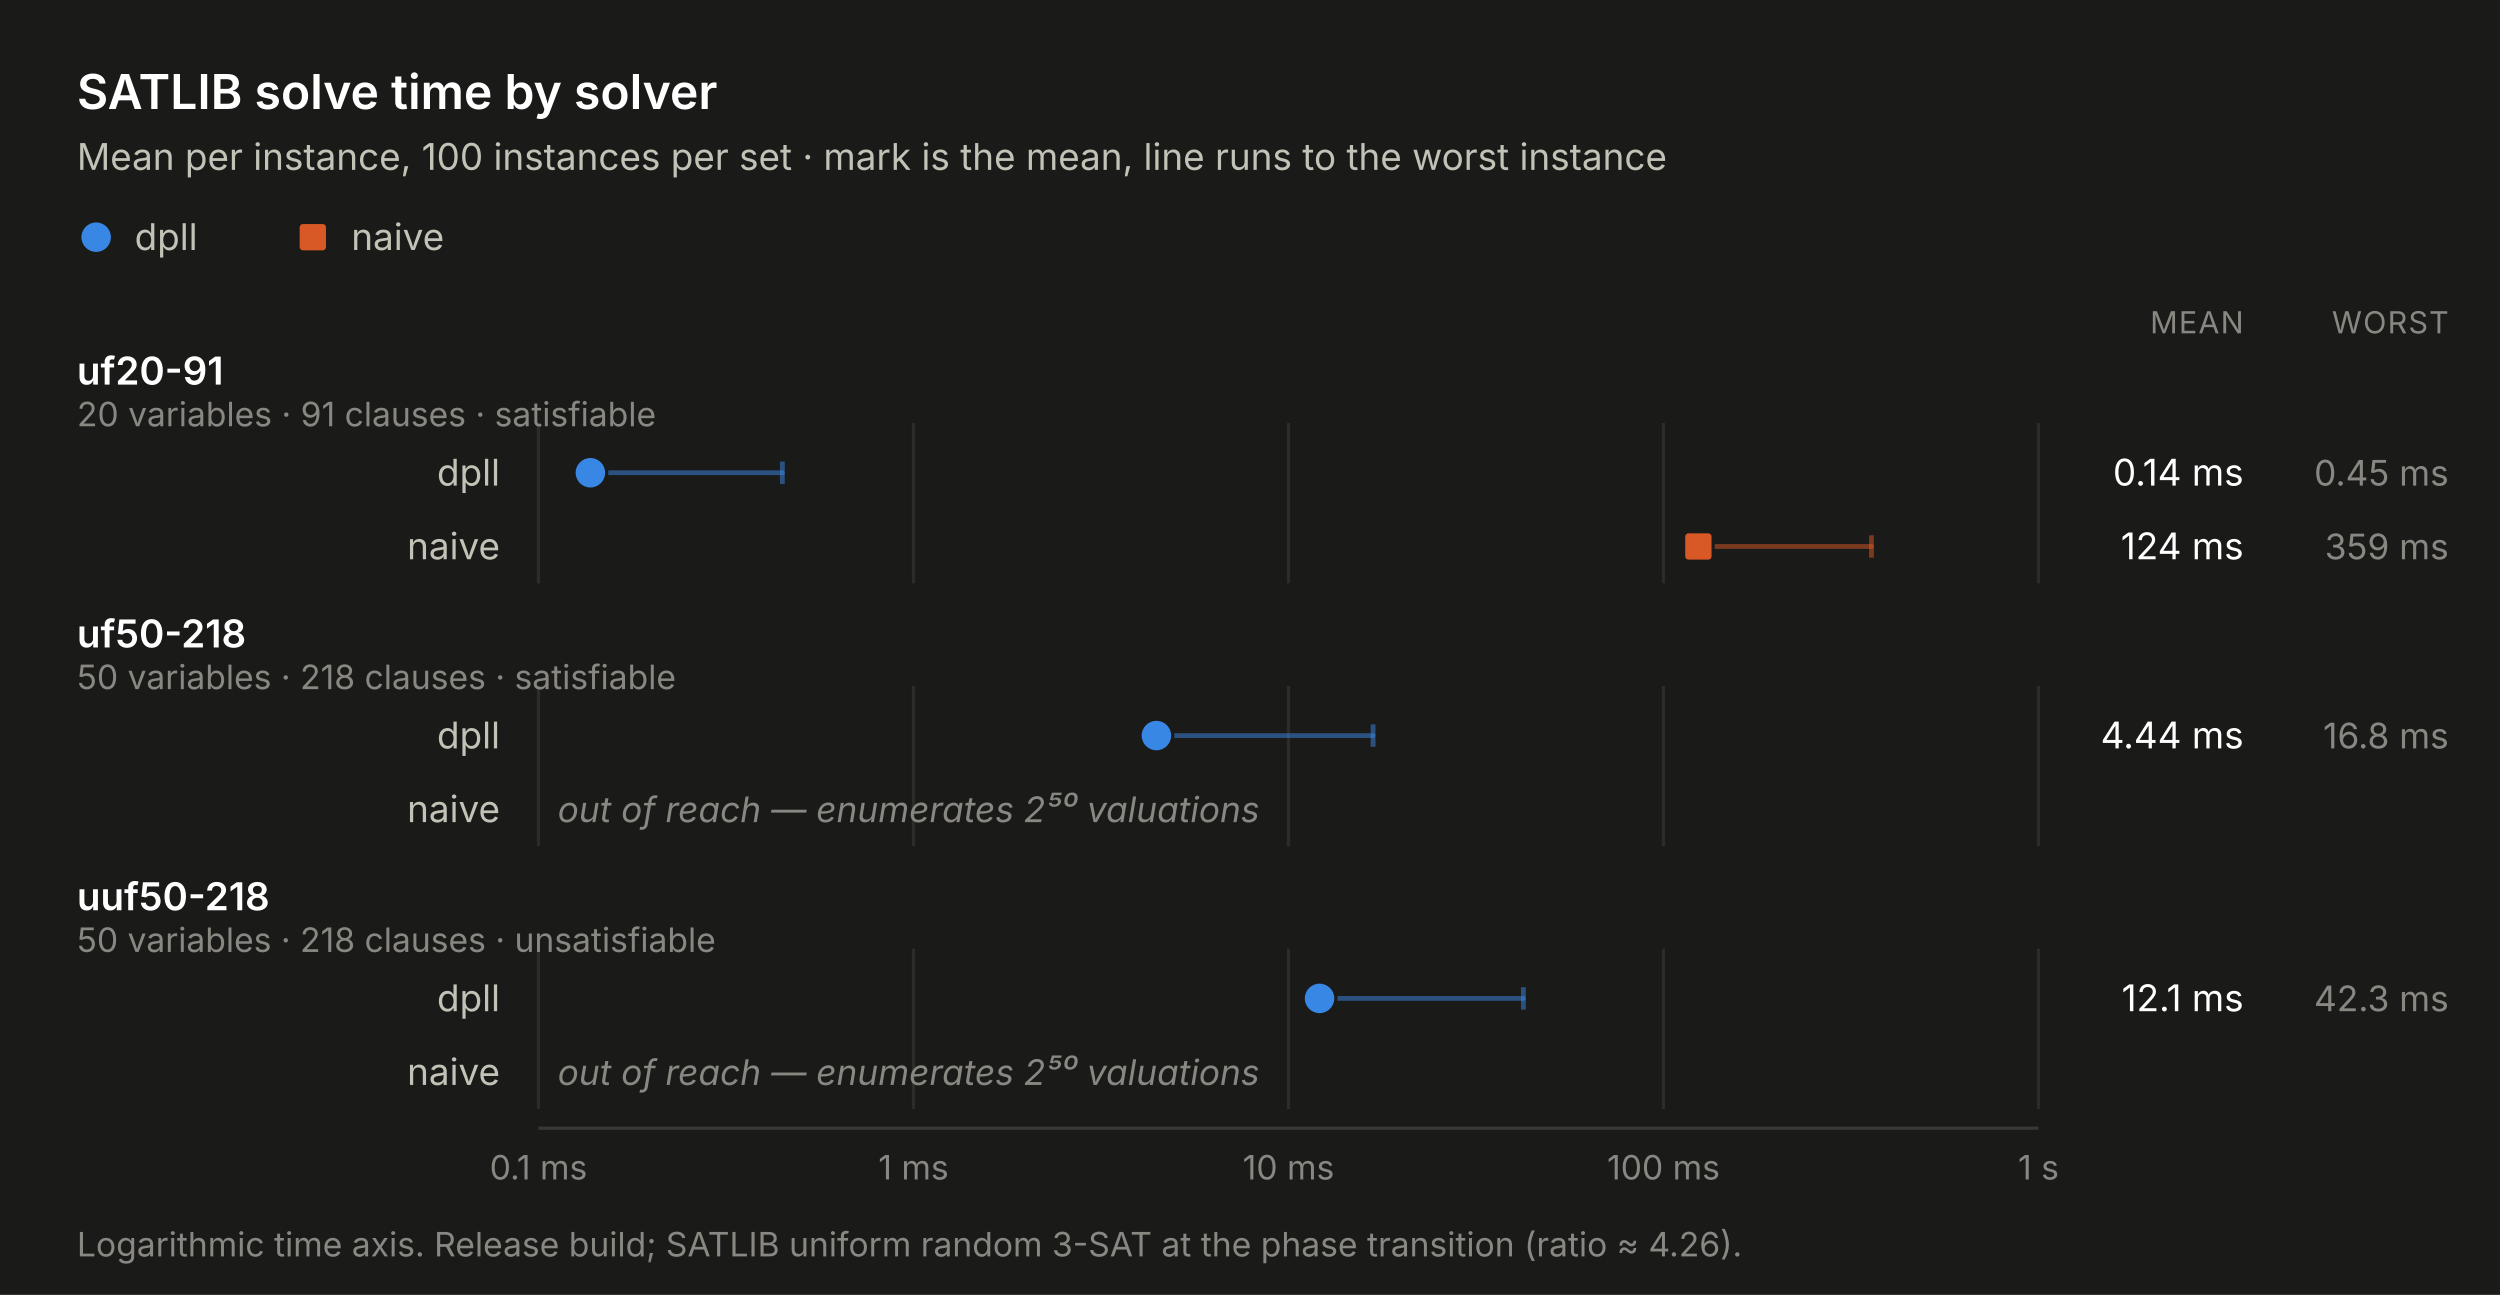
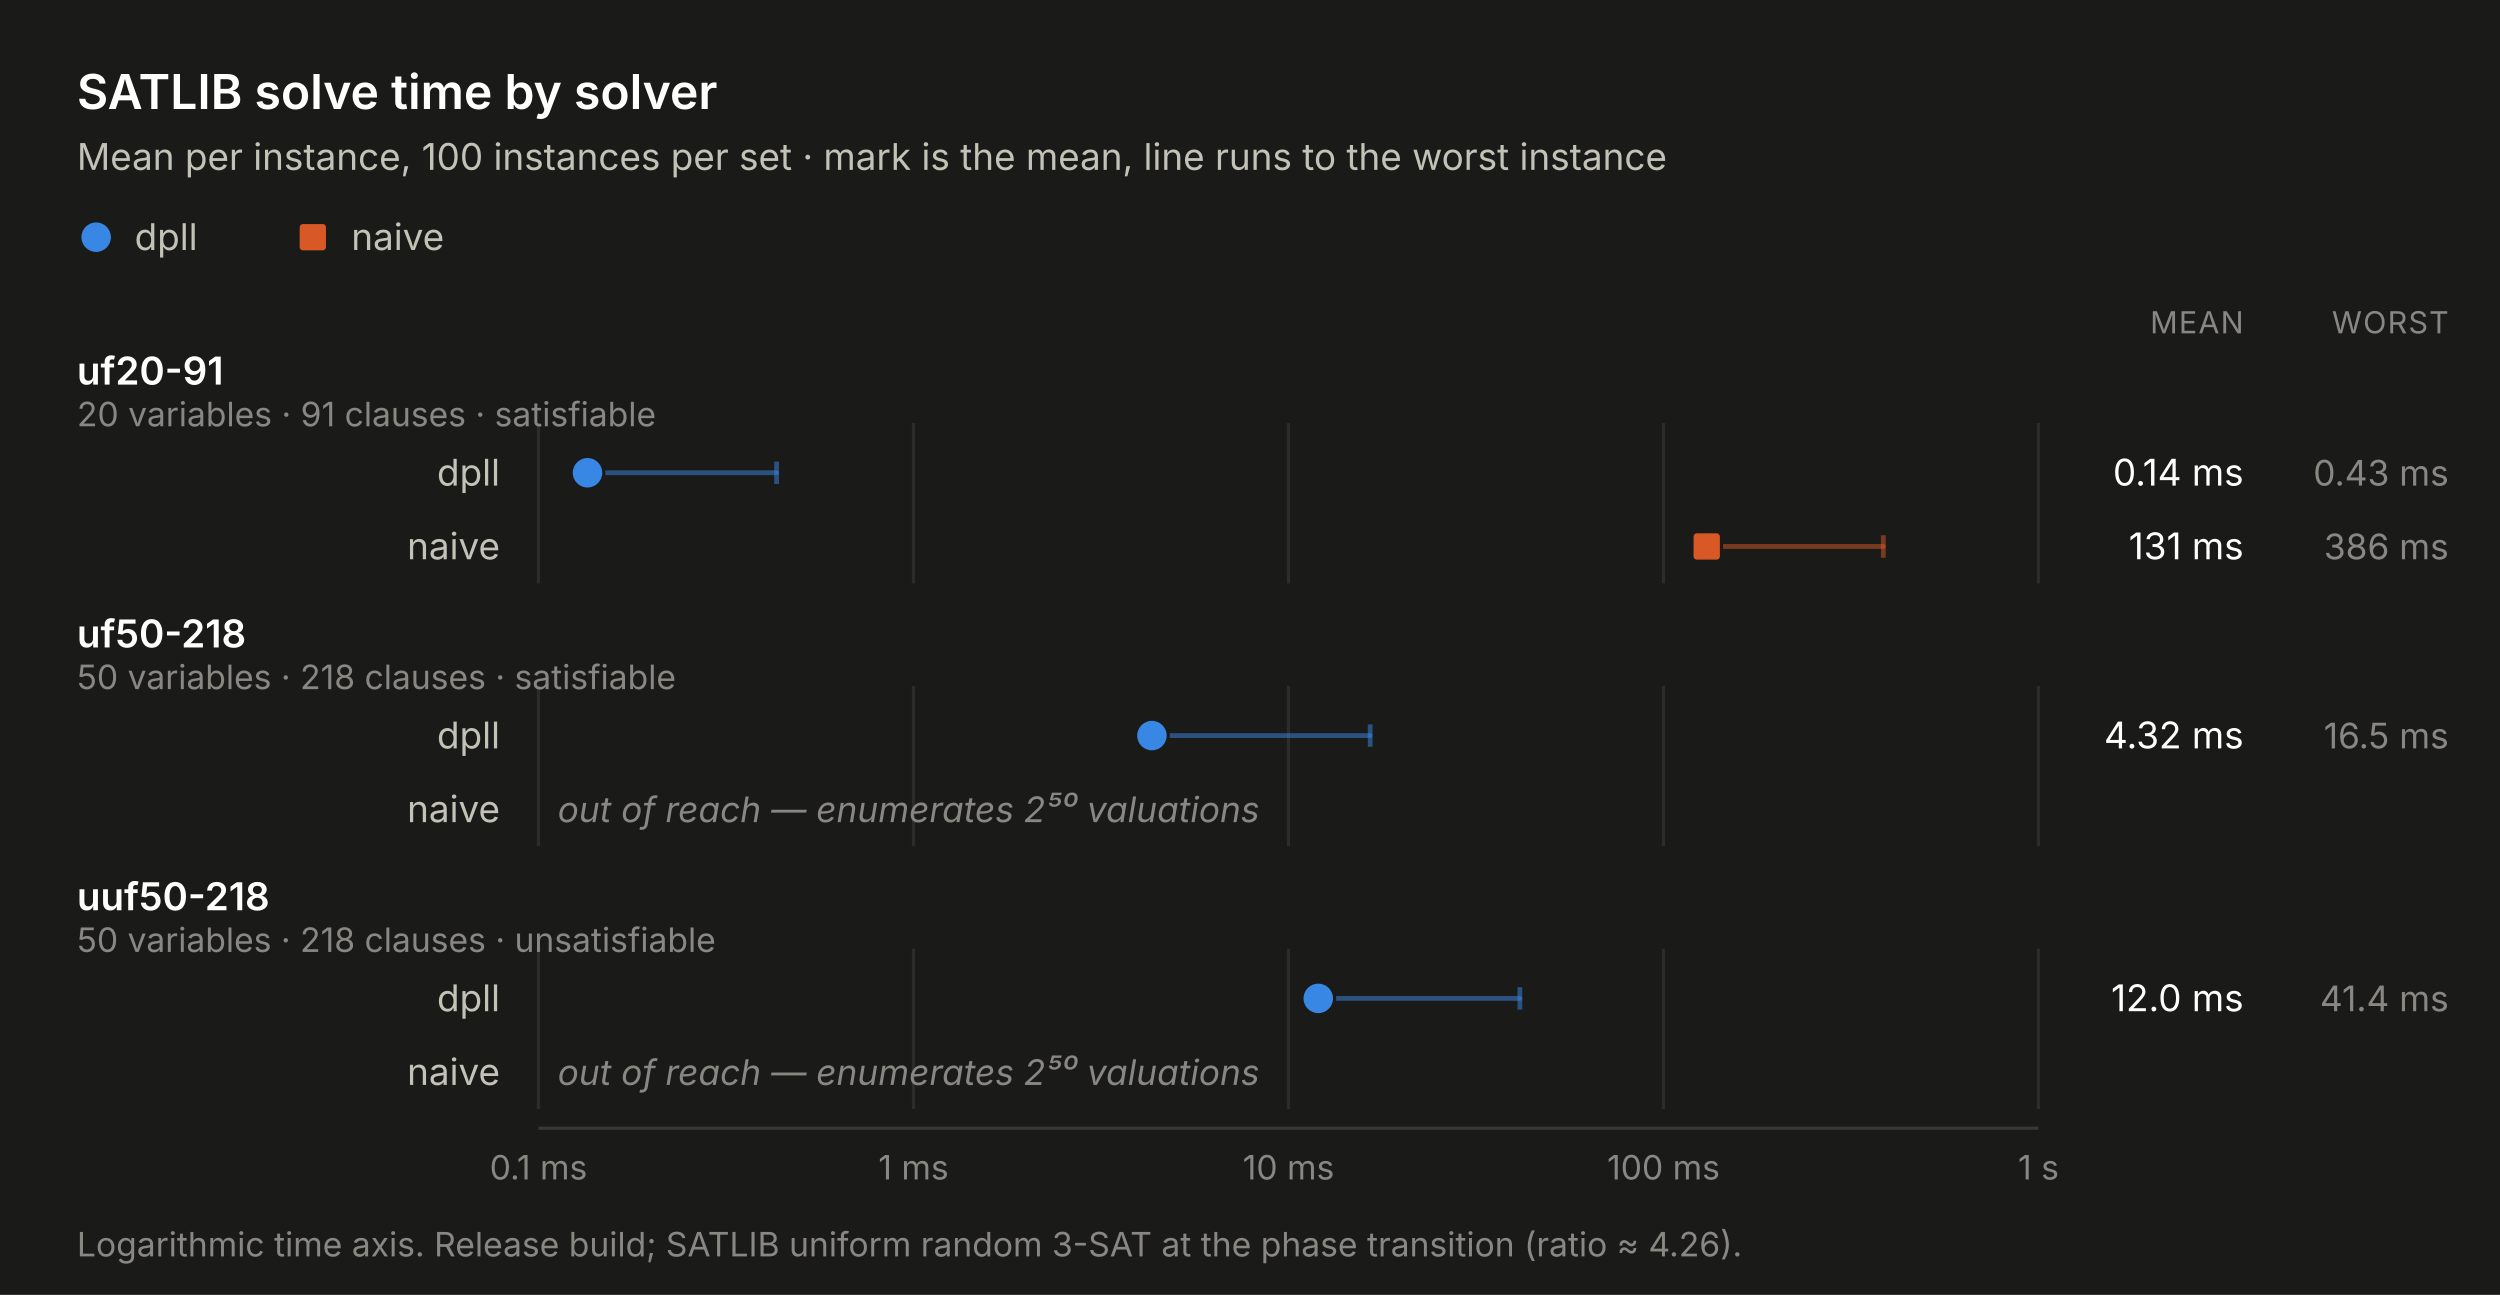
<svg xmlns="http://www.w3.org/2000/svg" viewBox="0 0 780 404.0" width="780" height="404.0" role="img" aria-labelledby="figTitle figDesc" font-family="system-ui, -apple-system, 'Segoe UI', sans-serif">
  <rect x="0" y="0" width="780" height="404.0" fill="#1a1a19" />
  <line x1="168.0" y1="132.0" x2="168.0" y2="182.0" stroke="#2c2c2a" stroke-width="1" />
  <line x1="285.0" y1="132.0" x2="285.0" y2="182.0" stroke="#2c2c2a" stroke-width="1" />
  <line x1="402.0" y1="132.0" x2="402.0" y2="182.0" stroke="#2c2c2a" stroke-width="1" />
  <line x1="519.0" y1="132.0" x2="519.0" y2="182.0" stroke="#2c2c2a" stroke-width="1" />
  <line x1="636.0" y1="132.0" x2="636.0" y2="182.0" stroke="#2c2c2a" stroke-width="1" />
  <line x1="168.0" y1="214.0" x2="168.0" y2="264.0" stroke="#2c2c2a" stroke-width="1" />
  <line x1="285.0" y1="214.0" x2="285.0" y2="264.0" stroke="#2c2c2a" stroke-width="1" />
  <line x1="402.0" y1="214.0" x2="402.0" y2="264.0" stroke="#2c2c2a" stroke-width="1" />
  <line x1="519.0" y1="214.0" x2="519.0" y2="264.0" stroke="#2c2c2a" stroke-width="1" />
  <line x1="636.0" y1="214.0" x2="636.0" y2="264.0" stroke="#2c2c2a" stroke-width="1" />
  <line x1="168.0" y1="296.0" x2="168.0" y2="346.0" stroke="#2c2c2a" stroke-width="1" />
  <line x1="285.0" y1="296.0" x2="285.0" y2="346.0" stroke="#2c2c2a" stroke-width="1" />
  <line x1="402.0" y1="296.0" x2="402.0" y2="346.0" stroke="#2c2c2a" stroke-width="1" />
  <line x1="519.0" y1="296.0" x2="519.0" y2="346.0" stroke="#2c2c2a" stroke-width="1" />
  <line x1="636.0" y1="296.0" x2="636.0" y2="346.0" stroke="#2c2c2a" stroke-width="1" />
  <line x1="168.0" y1="352.0" x2="636.0" y2="352.0" stroke="#383835" stroke-width="1" />
  <text x="24.0" y="34.0" fill="#ffffff" font-size="15" font-weight="600">SATLIB solve time by solver</text>
  <text x="24.0" y="53.0" fill="#c3c2b7" font-size="11.5">Mean per instance, 100 instances per set · mark is the mean, line runs to the worst instance</text>
  <circle cx="30.0" cy="74.0" r="4.6" fill="none" stroke="#1a1a19" stroke-width="2" />
  <circle cx="30.0" cy="74.0" r="4.6" fill="#3987e5" />
  <text x="42.0" y="78.0" fill="#c3c2b7" font-size="11.5">dpll</text>
  <rect x="93.5" y="69.9" width="8.2" height="8.2" rx="1" fill="none" stroke="#1a1a19" stroke-width="2" />
  <rect x="93.5" y="69.9" width="8.2" height="8.2" rx="1" fill="#d95926" />
  <text x="109.6" y="78.0" fill="#c3c2b7" font-size="11.5">naive</text>
  <text x="700.0" y="104.0" fill="#898781" font-size="9.5" text-anchor="end" letter-spacing="0.04em">MEAN</text>
  <text x="764.0" y="104.0" fill="#898781" font-size="9.5" text-anchor="end" letter-spacing="0.04em">WORST</text>
  <text x="24.0" y="120.0" fill="#ffffff" font-size="12" font-weight="600">uf20-91</text>
  <text x="24.0" y="133.0" fill="#898781" font-size="10.5">20 variables · 91 clauses · satisfiable</text>
  <text x="156.0" y="151.5" fill="#c3c2b7" font-size="11.5" text-anchor="end">dpll</text>
-   <line x1="184.2" y1="147.5" x2="244.1" y2="147.5" stroke="#3987e5" stroke-width="1.5" stroke-linecap="round" opacity="0.5" />
-   <line x1="244.1" y1="144.0" x2="244.1" y2="151.0" stroke="#3987e5" stroke-width="1.5" opacity="0.5" />
-   <circle cx="184.2" cy="147.5" r="4.6" fill="none" stroke="#1a1a19" stroke-width="2" />
-   <circle cx="184.2" cy="147.5" r="4.6" fill="#3987e5" />
+   <line x1="183.3" y1="147.5" x2="242.3" y2="147.5" stroke="#3987e5" stroke-width="1.5" stroke-linecap="round" opacity="0.5" />
+   <line x1="242.3" y1="144.0" x2="242.3" y2="151.0" stroke="#3987e5" stroke-width="1.5" opacity="0.5" />
+   <circle cx="183.3" cy="147.5" r="4.6" fill="none" stroke="#1a1a19" stroke-width="2" />
+   <circle cx="183.3" cy="147.5" r="4.6" fill="#3987e5" />
  <text x="700.0" y="151.5" fill="#ffffff" font-size="11.5" text-anchor="end">0.14 ms</text>
-   <text x="764.0" y="151.5" fill="#898781" font-size="11" text-anchor="end">0.45 ms</text>
+   <text x="764.0" y="151.5" fill="#898781" font-size="11" text-anchor="end">0.43 ms</text>
  <text x="156.0" y="174.5" fill="#c3c2b7" font-size="11.5" text-anchor="end">naive</text>
-   <line x1="529.9" y1="170.5" x2="583.9" y2="170.5" stroke="#d95926" stroke-width="1.5" stroke-linecap="round" opacity="0.5" />
-   <line x1="583.9" y1="167.0" x2="583.9" y2="174.0" stroke="#d95926" stroke-width="1.5" opacity="0.5" />
-   <rect x="525.8" y="166.4" width="8.2" height="8.2" rx="1" fill="none" stroke="#1a1a19" stroke-width="2" />
-   <rect x="525.8" y="166.4" width="8.2" height="8.2" rx="1" fill="#d95926" />
-   <text x="700.0" y="174.5" fill="#ffffff" font-size="11.5" text-anchor="end">124 ms</text>
-   <text x="764.0" y="174.5" fill="#898781" font-size="11" text-anchor="end">359 ms</text>
+   <line x1="532.5" y1="170.5" x2="587.6" y2="170.5" stroke="#d95926" stroke-width="1.5" stroke-linecap="round" opacity="0.5" />
+   <line x1="587.6" y1="167.0" x2="587.6" y2="174.0" stroke="#d95926" stroke-width="1.5" opacity="0.5" />
+   <rect x="528.4" y="166.4" width="8.2" height="8.2" rx="1" fill="none" stroke="#1a1a19" stroke-width="2" />
+   <rect x="528.4" y="166.4" width="8.2" height="8.2" rx="1" fill="#d95926" />
+   <text x="700.0" y="174.5" fill="#ffffff" font-size="11.5" text-anchor="end">131 ms</text>
+   <text x="764.0" y="174.5" fill="#898781" font-size="11" text-anchor="end">386 ms</text>
  <text x="24.0" y="202.0" fill="#ffffff" font-size="12" font-weight="600">uf50-218</text>
  <text x="24.0" y="215.0" fill="#898781" font-size="10.5">50 variables · 218 clauses · satisfiable</text>
  <text x="156.0" y="233.5" fill="#c3c2b7" font-size="11.5" text-anchor="end">dpll</text>
-   <line x1="360.8" y1="229.5" x2="428.4" y2="229.5" stroke="#3987e5" stroke-width="1.5" stroke-linecap="round" opacity="0.5" />
-   <line x1="428.4" y1="226.0" x2="428.4" y2="233.0" stroke="#3987e5" stroke-width="1.5" opacity="0.5" />
-   <circle cx="360.8" cy="229.5" r="4.6" fill="none" stroke="#1a1a19" stroke-width="2" />
-   <circle cx="360.8" cy="229.5" r="4.6" fill="#3987e5" />
-   <text x="700.0" y="233.5" fill="#ffffff" font-size="11.5" text-anchor="end">4.44 ms</text>
-   <text x="764.0" y="233.5" fill="#898781" font-size="11" text-anchor="end">16.8 ms</text>
+   <line x1="359.4" y1="229.5" x2="427.5" y2="229.5" stroke="#3987e5" stroke-width="1.5" stroke-linecap="round" opacity="0.5" />
+   <line x1="427.5" y1="226.0" x2="427.5" y2="233.0" stroke="#3987e5" stroke-width="1.5" opacity="0.5" />
+   <circle cx="359.4" cy="229.5" r="4.6" fill="none" stroke="#1a1a19" stroke-width="2" />
+   <circle cx="359.4" cy="229.5" r="4.6" fill="#3987e5" />
+   <text x="700.0" y="233.5" fill="#ffffff" font-size="11.5" text-anchor="end">4.32 ms</text>
+   <text x="764.0" y="233.5" fill="#898781" font-size="11" text-anchor="end">16.5 ms</text>
  <text x="156.0" y="256.5" fill="#c3c2b7" font-size="11.5" text-anchor="end">naive</text>
  <text x="174.0" y="256.5" fill="#898781" font-size="11" font-style="italic">out of reach — enumerates 2⁵⁰ valuations</text>
  <text x="24.0" y="284.0" fill="#ffffff" font-size="12" font-weight="600">uuf50-218</text>
  <text x="24.0" y="297.0" fill="#898781" font-size="10.5">50 variables · 218 clauses · unsatisfiable</text>
  <text x="156.0" y="315.5" fill="#c3c2b7" font-size="11.5" text-anchor="end">dpll</text>
-   <line x1="411.7" y1="311.5" x2="475.3" y2="311.5" stroke="#3987e5" stroke-width="1.5" stroke-linecap="round" opacity="0.5" />
-   <line x1="475.3" y1="308.0" x2="475.3" y2="315.0" stroke="#3987e5" stroke-width="1.5" opacity="0.5" />
-   <circle cx="411.7" cy="311.5" r="4.6" fill="none" stroke="#1a1a19" stroke-width="2" />
-   <circle cx="411.7" cy="311.5" r="4.6" fill="#3987e5" />
-   <text x="700.0" y="315.5" fill="#ffffff" font-size="11.5" text-anchor="end">12.1 ms</text>
-   <text x="764.0" y="315.5" fill="#898781" font-size="11" text-anchor="end">42.3 ms</text>
+   <line x1="411.3" y1="311.5" x2="474.2" y2="311.5" stroke="#3987e5" stroke-width="1.5" stroke-linecap="round" opacity="0.5" />
+   <line x1="474.2" y1="308.0" x2="474.2" y2="315.0" stroke="#3987e5" stroke-width="1.5" opacity="0.5" />
+   <circle cx="411.3" cy="311.5" r="4.6" fill="none" stroke="#1a1a19" stroke-width="2" />
+   <circle cx="411.3" cy="311.5" r="4.6" fill="#3987e5" />
+   <text x="700.0" y="315.5" fill="#ffffff" font-size="11.5" text-anchor="end">12.0 ms</text>
+   <text x="764.0" y="315.5" fill="#898781" font-size="11" text-anchor="end">41.4 ms</text>
  <text x="156.0" y="338.5" fill="#c3c2b7" font-size="11.5" text-anchor="end">naive</text>
  <text x="174.0" y="338.5" fill="#898781" font-size="11" font-style="italic">out of reach — enumerates 2⁵⁰ valuations</text>
  <text x="168.0" y="368.0" fill="#898781" font-size="10.5" text-anchor="middle">0.1 ms</text>
  <text x="285.0" y="368.0" fill="#898781" font-size="10.5" text-anchor="middle">1 ms</text>
  <text x="402.0" y="368.0" fill="#898781" font-size="10.5" text-anchor="middle">10 ms</text>
  <text x="519.0" y="368.0" fill="#898781" font-size="10.5" text-anchor="middle">100 ms</text>
  <text x="636.0" y="368.0" fill="#898781" font-size="10.5" text-anchor="middle">1 s</text>
  <text x="24.0" y="392.0" fill="#898781" font-size="10.5">Logarithmic time axis. Release build; SATLIB uniform random 3-SAT at the phase transition (ratio ≈ 4.26).</text>
</svg>
